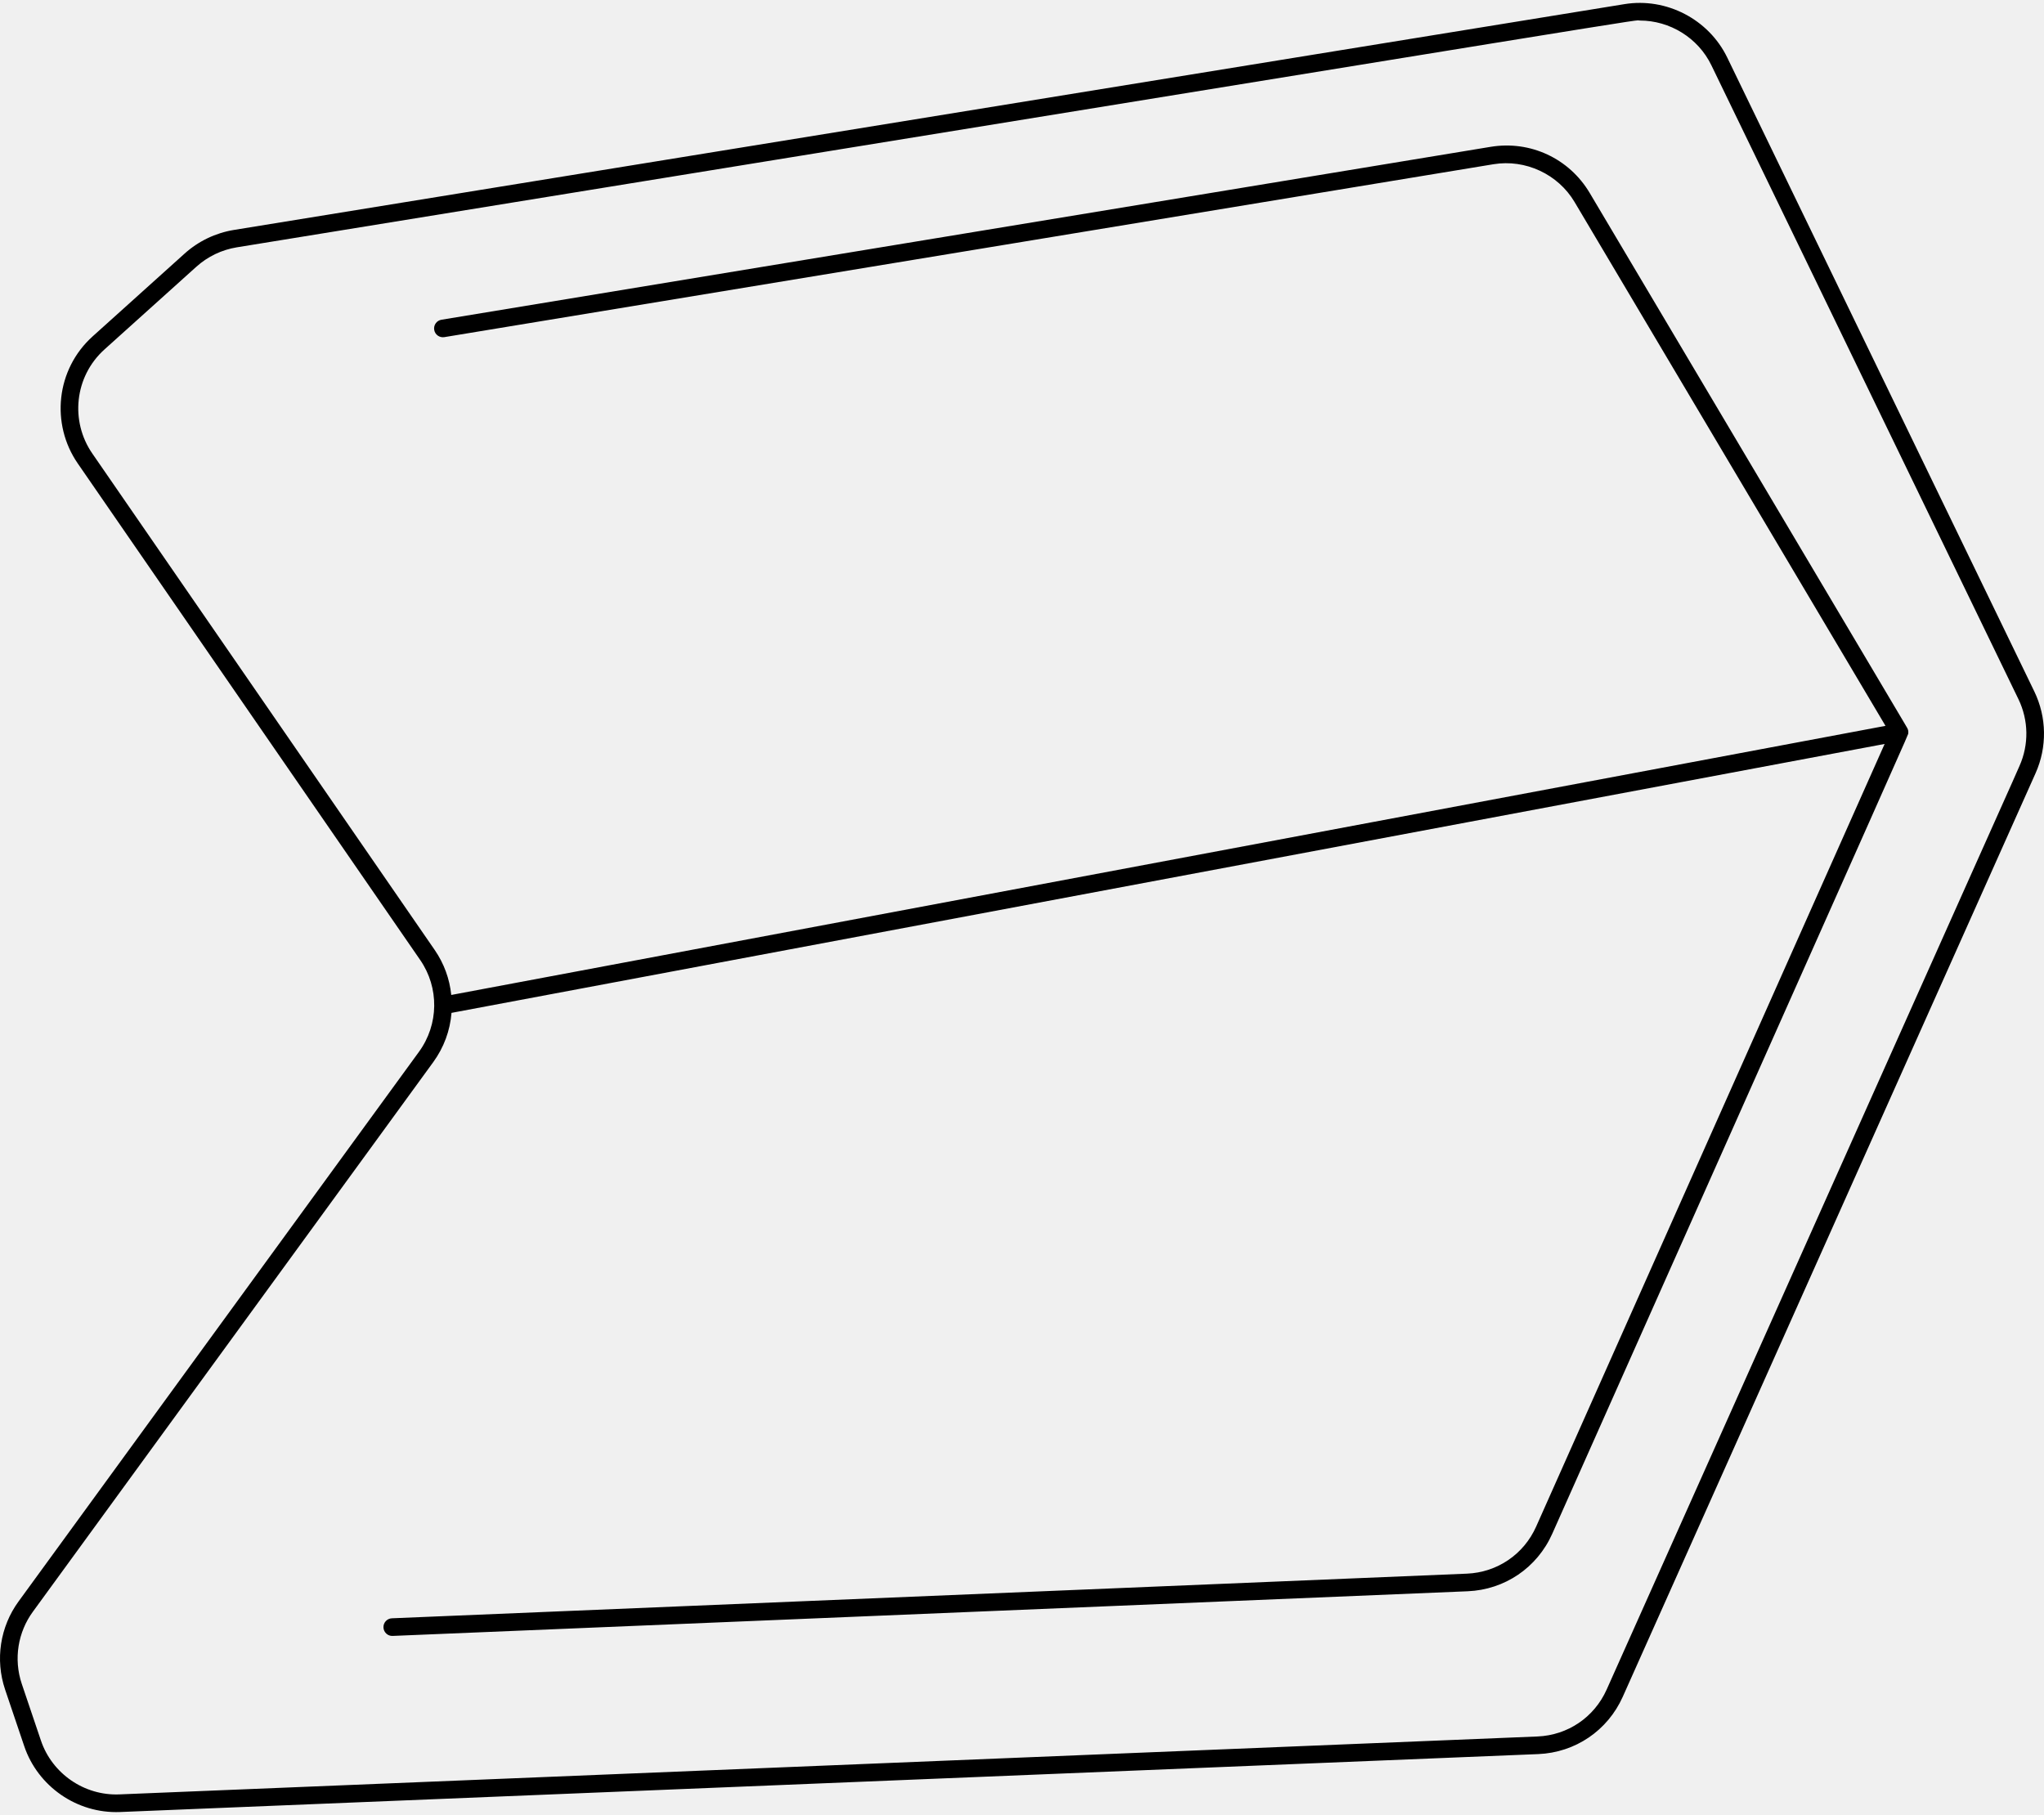
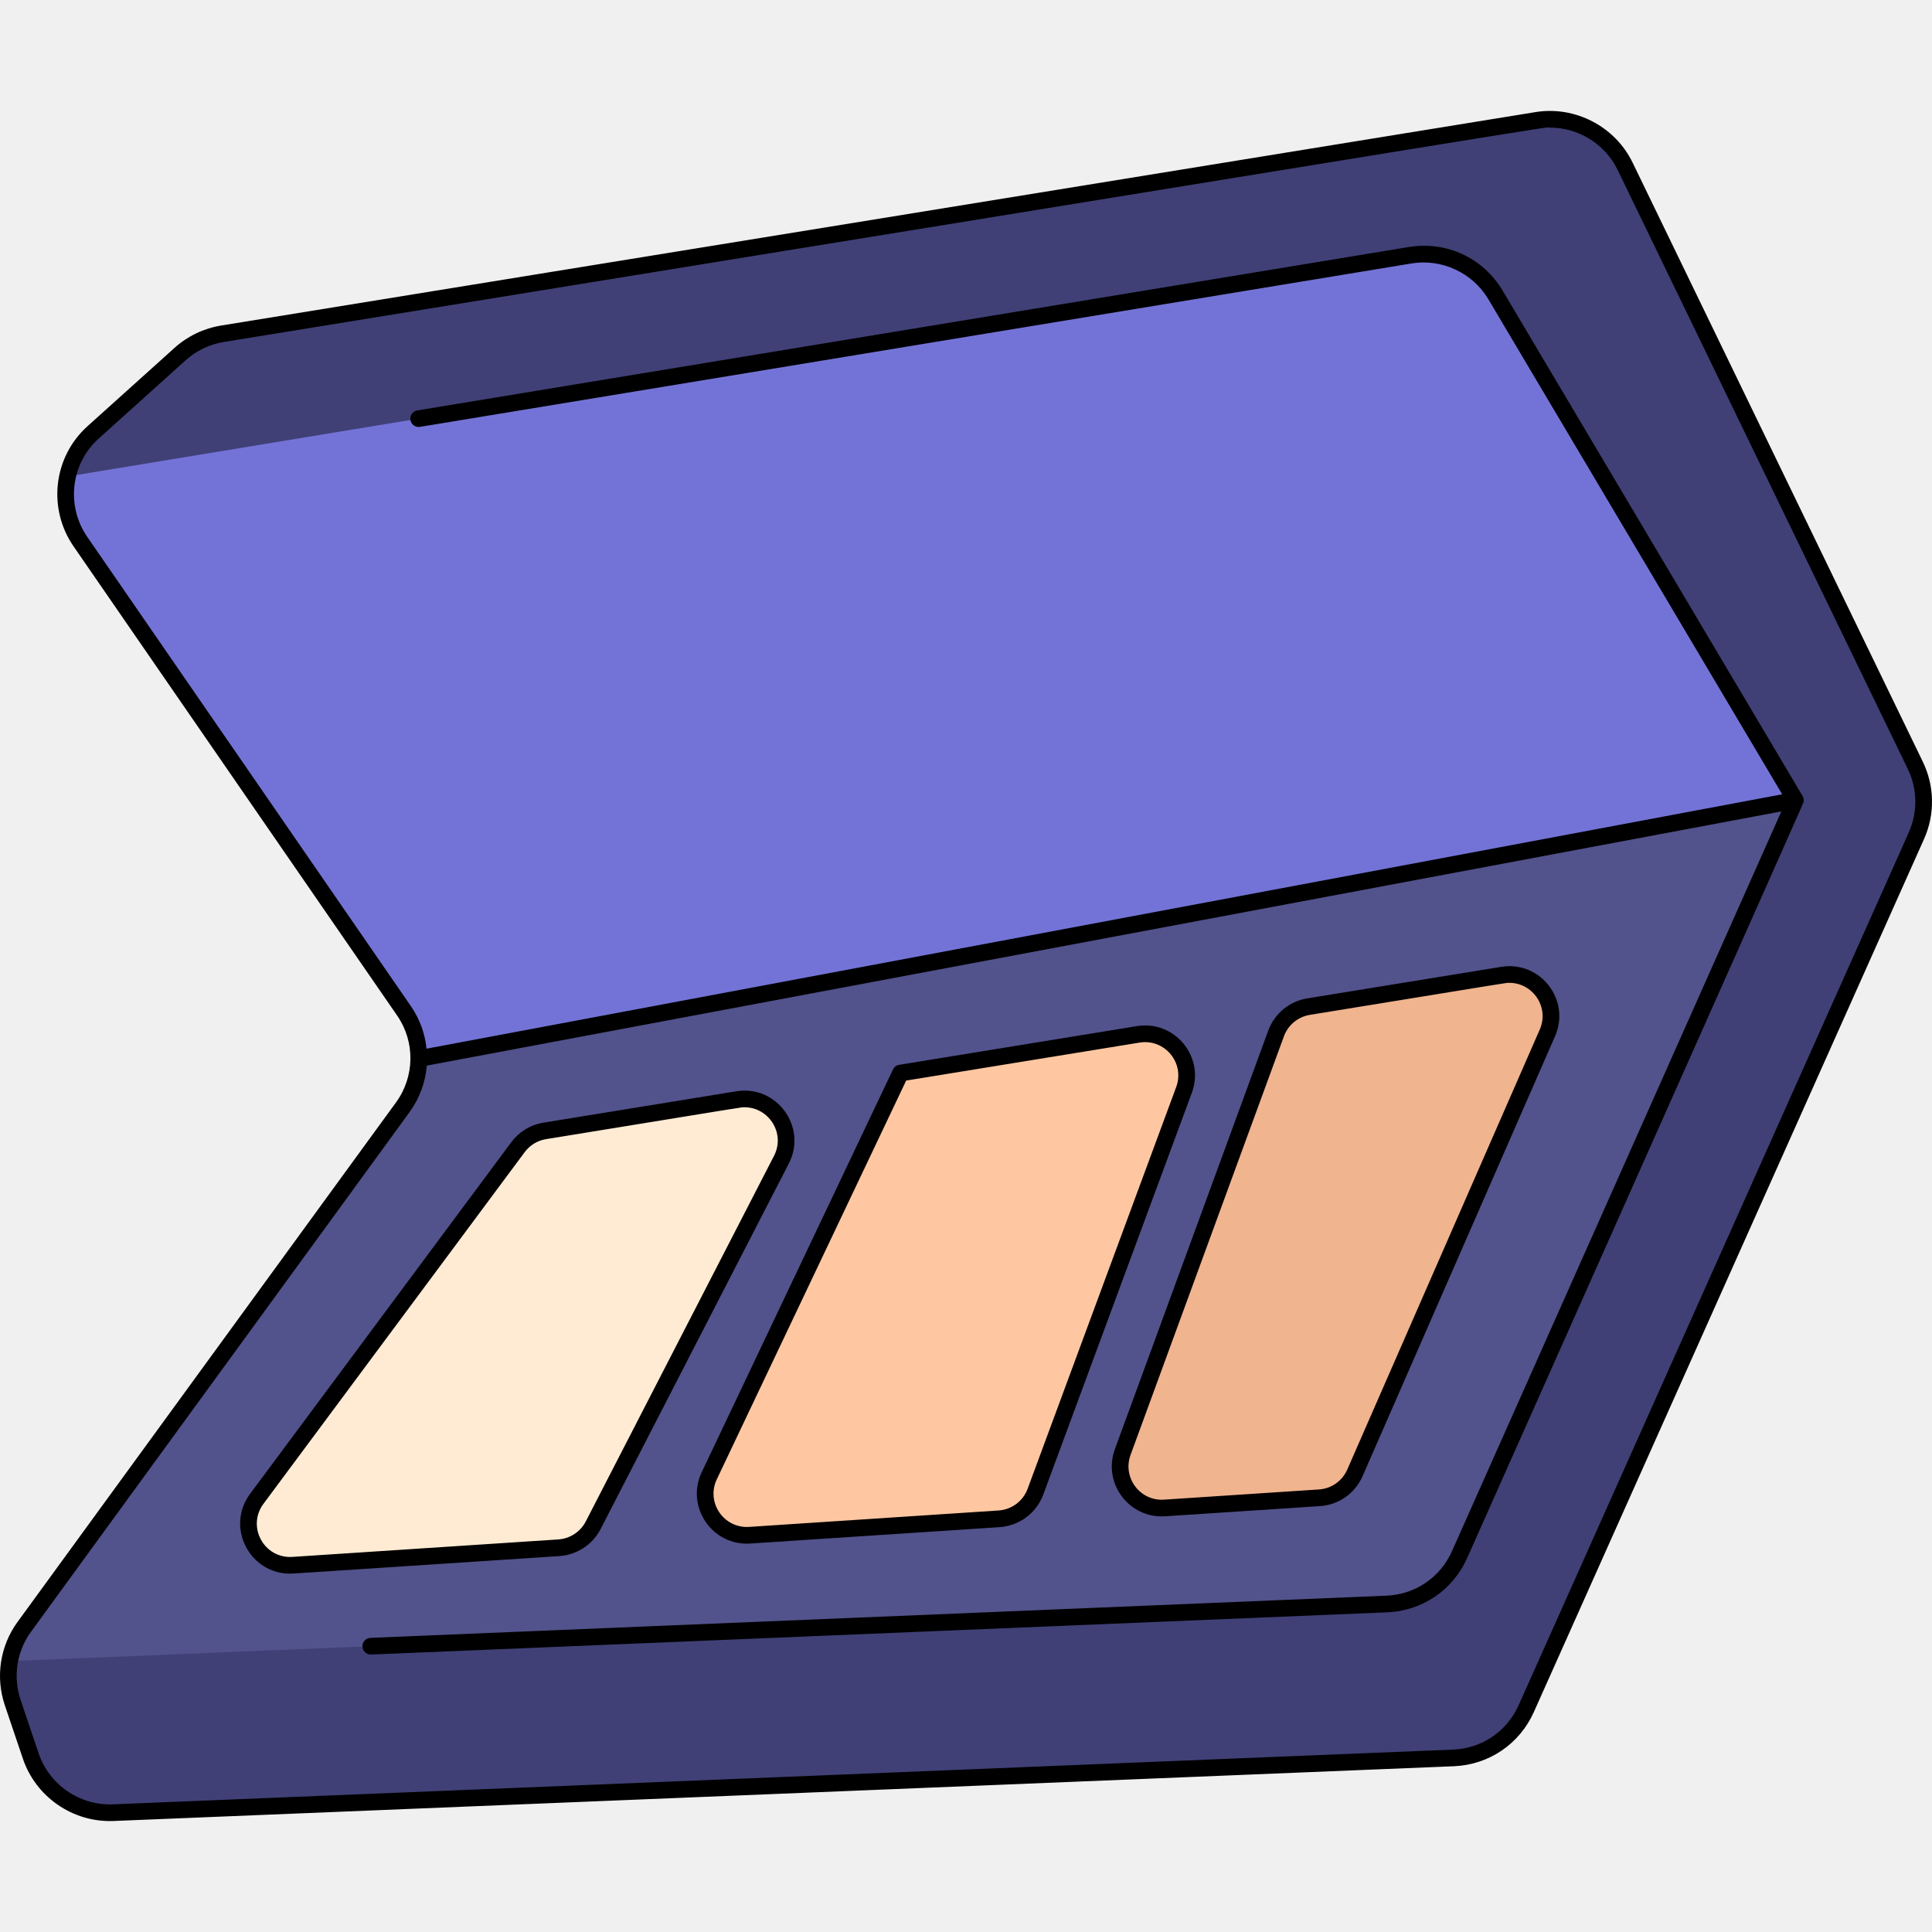
- <svg xmlns="http://www.w3.org/2000/svg" width="125" height="111" viewBox="0 0 125 111" fill="none">
-   <path d="M124.406 42.284L105.63 3.522C104.496 1.179 101.91 -0.164 99.343 0.253L14.308 14.062C13.182 14.246 12.138 14.746 11.29 15.508L5.669 20.569C3.413 22.6 3.097 25.94 4.756 28.344L25.697 58.71C26.866 60.405 26.838 62.652 25.624 64.322L1.138 97.935C0.004 99.487 -0.304 101.5 0.311 103.326L1.481 106.787C2.307 109.239 4.695 110.923 7.34 110.818L94.067 107.275C96.331 107.183 98.313 105.84 99.239 103.77L124.483 47.29C125.198 45.689 125.17 43.865 124.406 42.284ZM123.498 46.85C123.498 46.877 123.223 47.466 98.254 103.33C97.497 105.023 95.876 106.122 94.023 106.198L7.296 109.74C5.157 109.827 3.186 108.471 2.502 106.443L1.332 102.982C0.815 101.445 1.107 99.805 2.009 98.57C28.244 62.56 23.548 69.006 26.495 64.956C27.144 64.064 27.525 63.03 27.612 61.944L115.254 45.498L93.941 93.365C93.186 95.06 91.564 96.162 89.709 96.24L23.967 98.97C23.669 98.982 23.438 99.234 23.45 99.531C23.463 99.833 23.721 100.063 24.012 100.048L89.755 97.317C92.022 97.222 94.004 95.875 94.926 93.803C117.621 42.834 116.682 44.986 116.699 44.838C116.711 44.725 116.695 44.645 116.65 44.55C116.613 44.472 117.362 45.739 97.221 11.806C95.966 9.689 93.585 8.58 91.157 8.98L26.998 19.554C26.704 19.602 26.505 19.88 26.554 20.173C26.602 20.467 26.879 20.665 27.173 20.618L91.332 10.044C93.288 9.723 95.282 10.651 96.293 12.356L115.307 44.391L27.596 60.849C27.496 59.865 27.154 58.923 26.584 58.097L5.643 27.732C4.287 25.767 4.543 23.034 6.39 21.37L12.011 16.31C12.705 15.686 13.56 15.277 14.481 15.126C105.661 0.32 99.683 1.256 100.283 1.256C102.115 1.256 103.845 2.309 104.659 3.992L123.435 42.755C124.061 44.048 124.084 45.54 123.498 46.85Z" fill="black" />
+ <svg xmlns="http://www.w3.org/2000/svg" width="125" height="125" viewBox="0 0 125 125" fill="none">
+   <g clip-path="url(#clip0_1_604)">
+     <path d="M123.99 54.07L98.747 110.55C97.911 112.418 96.091 113.653 94.045 113.736L7.318 117.279C4.927 117.376 2.757 115.885 1.991 113.615L0.821 110.154C0.257 108.477 0.551 106.652 1.574 105.253C26.198 71.452 22.014 77.197 26.06 71.638C27.398 69.798 27.448 67.299 26.14 65.403L5.199 35.038C3.678 32.832 3.995 29.801 6.03 27.969L11.65 22.909C12.421 22.216 13.373 21.761 14.395 21.593L99.429 7.785C101.78 7.403 104.106 8.61 105.144 10.756L123.92 49.519C124.613 50.951 124.64 52.617 123.99 54.07Z" fill="#404077" />
+     <path d="M116.164 51.779L26.887 77.13C26.887 77.13 25.744 76.192 23.906 74.599C24.027 74.431 23.806 74.735 26.06 71.638C27.407 69.787 27.44 67.287 26.14 65.403L5.199 35.038C4.323 33.768 4.062 32.242 4.369 30.829L91.244 16.512C93.436 16.151 95.625 17.172 96.757 19.081L116.164 51.779Z" fill="#7373D7" />
+     <path d="M116.164 51.778L94.433 100.583C93.6 102.454 91.778 103.692 89.732 103.778L0.622 107.479C0.765 106.687 1.083 105.924 1.574 105.253C24.14 74.277 22.302 76.8 26.06 71.638C26.742 70.7 27.087 69.598 27.092 68.493L116.164 51.778Z" fill="#52528C" />
+     <path d="M50.557 75.034L38.38 98.683C37.946 99.525 37.104 100.077 36.16 100.139L18.956 101.269C16.663 101.42 15.245 98.816 16.615 96.972L33.514 74.223C33.932 73.66 34.553 73.282 35.245 73.17L47.727 71.139C49.911 70.783 51.57 73.066 50.557 75.034Z" fill="#FFEBD4" />
+     <path d="M76.606 70.519L66.993 96.512C66.624 97.51 65.703 98.197 64.641 98.267L48.501 99.328C46.448 99.463 45.006 97.341 45.889 95.482C58.386 69.167 58.239 69.426 58.267 69.426L73.644 66.923C75.683 66.591 77.322 68.581 76.606 70.519Z" fill="#FFC7A1" />
+     <path d="M100.116 66.828L87.661 95.297C87.257 96.219 86.373 96.84 85.368 96.906L75.347 97.565C73.402 97.692 71.969 95.778 72.639 93.947L82.563 66.862C82.898 65.947 83.7 65.285 84.661 65.128L97.213 63.087C99.321 62.744 100.972 64.872 100.116 66.828Z" fill="#F0B48F" />
+     <path d="M124.406 49.284L105.63 10.522C104.496 8.179 101.91 6.836 99.343 7.253L14.308 21.062C13.182 21.246 12.138 21.746 11.29 22.509L5.669 27.569C3.413 29.6 3.097 32.94 4.756 35.344L25.697 65.71C26.866 67.405 26.838 69.652 25.624 71.322L1.138 104.935C0.004 106.487 -0.304 108.5 0.311 110.326L1.481 113.787C2.307 116.239 4.695 117.923 7.34 117.818L94.067 114.275C96.331 114.183 98.313 112.84 99.239 110.77L124.483 54.29C125.198 52.689 125.17 50.865 124.406 49.284ZM123.498 53.85C123.498 53.877 123.223 54.466 98.254 110.33C97.497 112.023 95.876 113.122 94.023 113.198L7.296 116.74C5.157 116.827 3.186 115.471 2.502 113.443L1.332 109.982C0.815 108.445 1.107 106.805 2.009 105.57C28.244 69.56 23.548 76.006 26.495 71.956C27.144 71.064 27.525 70.03 27.612 68.944L115.254 52.498L93.941 100.365C93.186 102.06 91.564 103.162 89.709 103.24L23.967 105.97C23.669 105.982 23.438 106.234 23.45 106.531C23.463 106.833 23.721 107.063 24.012 107.048L89.755 104.317C92.022 104.222 94.004 102.875 94.926 100.803C117.621 49.834 116.682 51.986 116.699 51.838C116.711 51.725 116.695 51.645 116.65 51.55C116.613 51.472 117.362 52.739 97.221 18.806C95.966 16.689 93.585 15.58 91.157 15.98L26.998 26.554C26.704 26.602 26.505 26.88 26.554 27.173C26.602 27.467 26.879 27.665 27.173 27.618L91.332 17.044C93.288 16.723 95.282 17.651 96.293 19.356L115.307 51.391L27.596 67.849C27.496 66.865 27.154 65.924 26.584 65.097L5.643 34.732C4.287 32.767 4.543 30.034 6.39 28.37L12.011 23.31C12.705 22.686 13.56 22.277 14.481 22.126C105.661 7.32 99.683 8.256 100.283 8.256C102.115 8.256 103.845 9.309 104.659 10.992L123.435 49.755C124.061 51.048 124.084 52.54 123.498 53.85Z" fill="black" />
+     <path d="M38.859 98.93L51.036 75.28C52.251 72.921 50.26 70.18 47.64 70.606L35.158 72.637C34.323 72.773 33.586 73.222 33.081 73.901L16.182 96.65C14.589 98.795 16.136 101.814 18.771 101.814C18.941 101.814 17.781 101.886 36.195 100.677C37.321 100.603 38.342 99.934 38.859 98.93ZM18.92 100.731C17.082 100.851 15.948 98.774 17.048 97.293L33.947 74.544C34.283 74.092 34.775 73.792 35.332 73.702C48.965 71.483 47.914 71.641 48.177 71.641C49.724 71.641 50.839 73.308 50.077 74.787L37.9 98.436C37.555 99.106 36.875 99.552 36.124 99.601L18.92 100.731Z" fill="black" />
+     <path d="M48.537 99.866L64.677 98.805C65.949 98.721 67.056 97.894 67.499 96.699L77.111 70.706C77.971 68.381 76.005 65.992 73.557 66.39L58.199 68.89C58.017 68.912 57.857 69.026 57.777 69.194L45.402 95.25C44.344 97.479 46.071 100.029 48.537 99.866ZM46.376 95.713L58.629 69.912L73.731 67.455C75.362 67.19 76.673 68.78 76.1 70.331L66.487 96.325C66.192 97.122 65.454 97.673 64.606 97.728L48.466 98.79C46.819 98.895 45.671 97.198 46.376 95.713Z" fill="black" />
+     <path d="M75.383 98.103L85.403 97.444C86.614 97.365 87.669 96.624 88.155 95.513L100.61 67.045C101.638 64.694 99.659 62.143 97.127 62.555L84.575 64.596C83.423 64.784 82.458 65.581 82.057 66.676L72.133 93.762C71.329 95.959 73.051 98.257 75.383 98.103ZM73.146 94.133L83.07 67.047C83.337 66.317 83.981 65.786 84.749 65.661C98.481 63.427 97.4 63.59 97.659 63.59C99.165 63.59 100.26 65.155 99.622 66.612L87.168 95.081C86.843 95.822 86.14 96.315 85.333 96.368L75.313 97.027C73.758 97.133 72.61 95.597 73.146 94.133Z" fill="black" />
+   </g>
+   <defs>
+     <clipPath id="clip0_1_604">
+       <rect width="125" height="125" fill="white" />
+     </clipPath>
+   </defs>
</svg>
